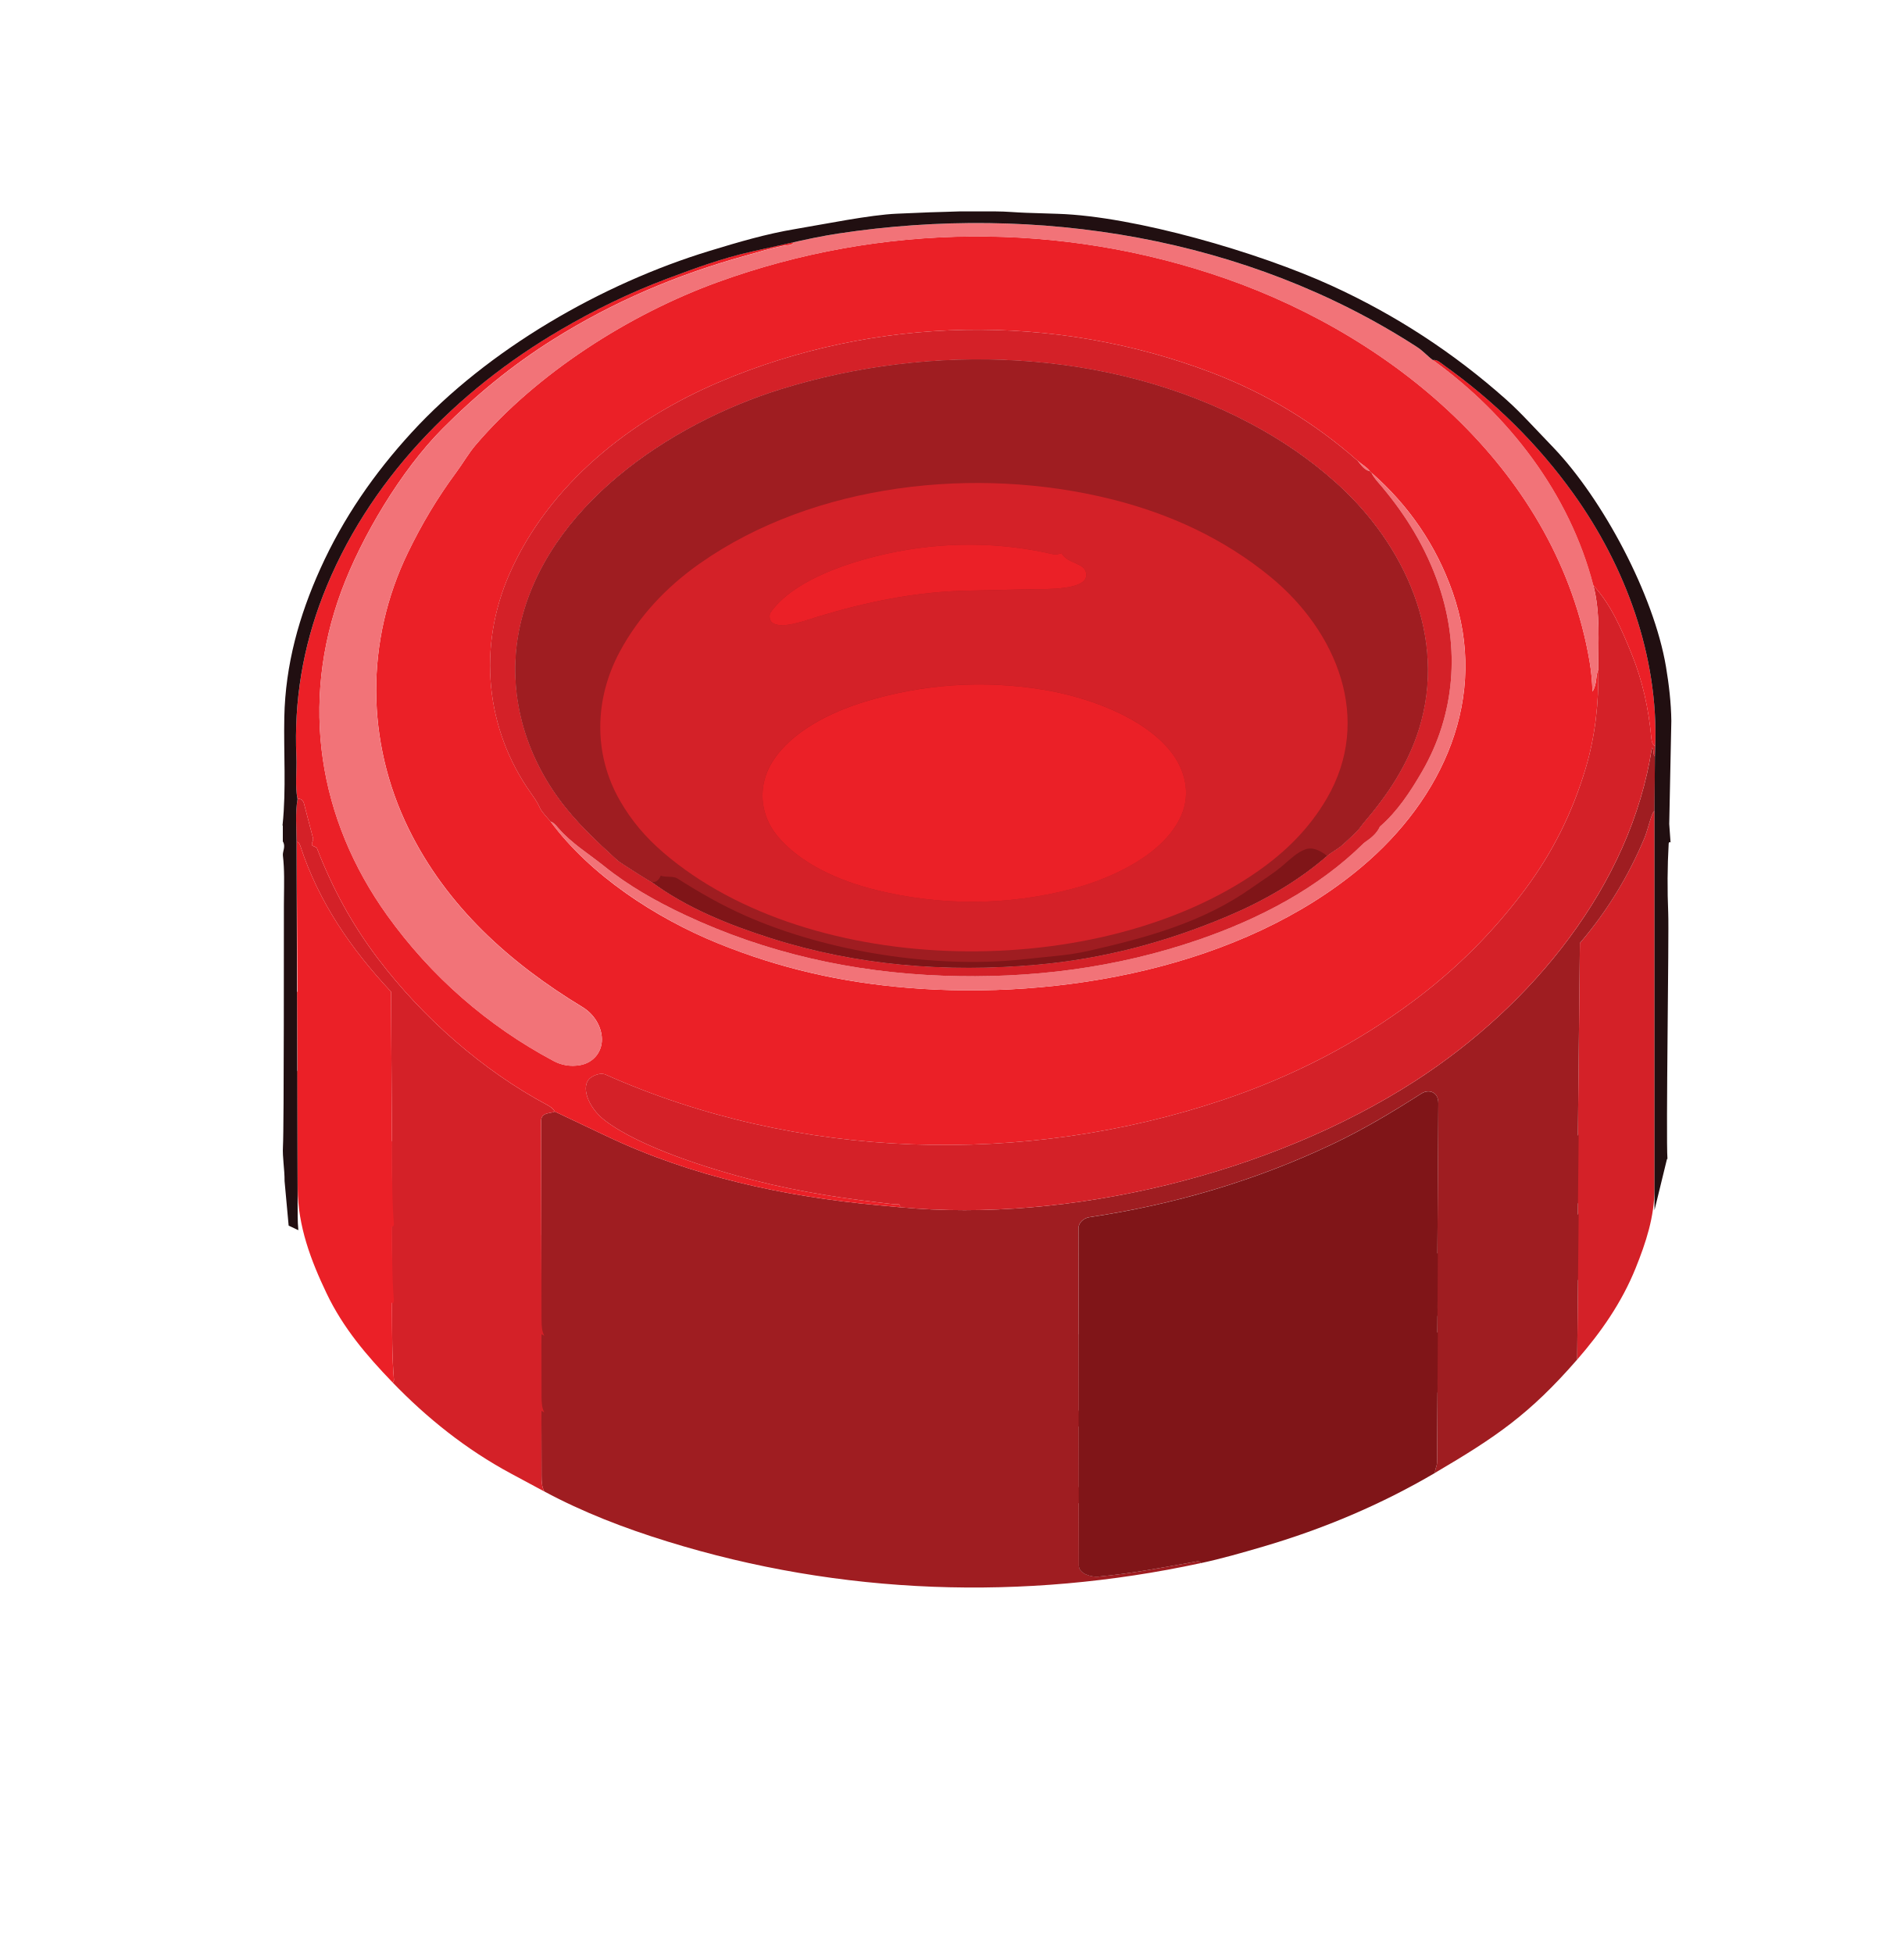
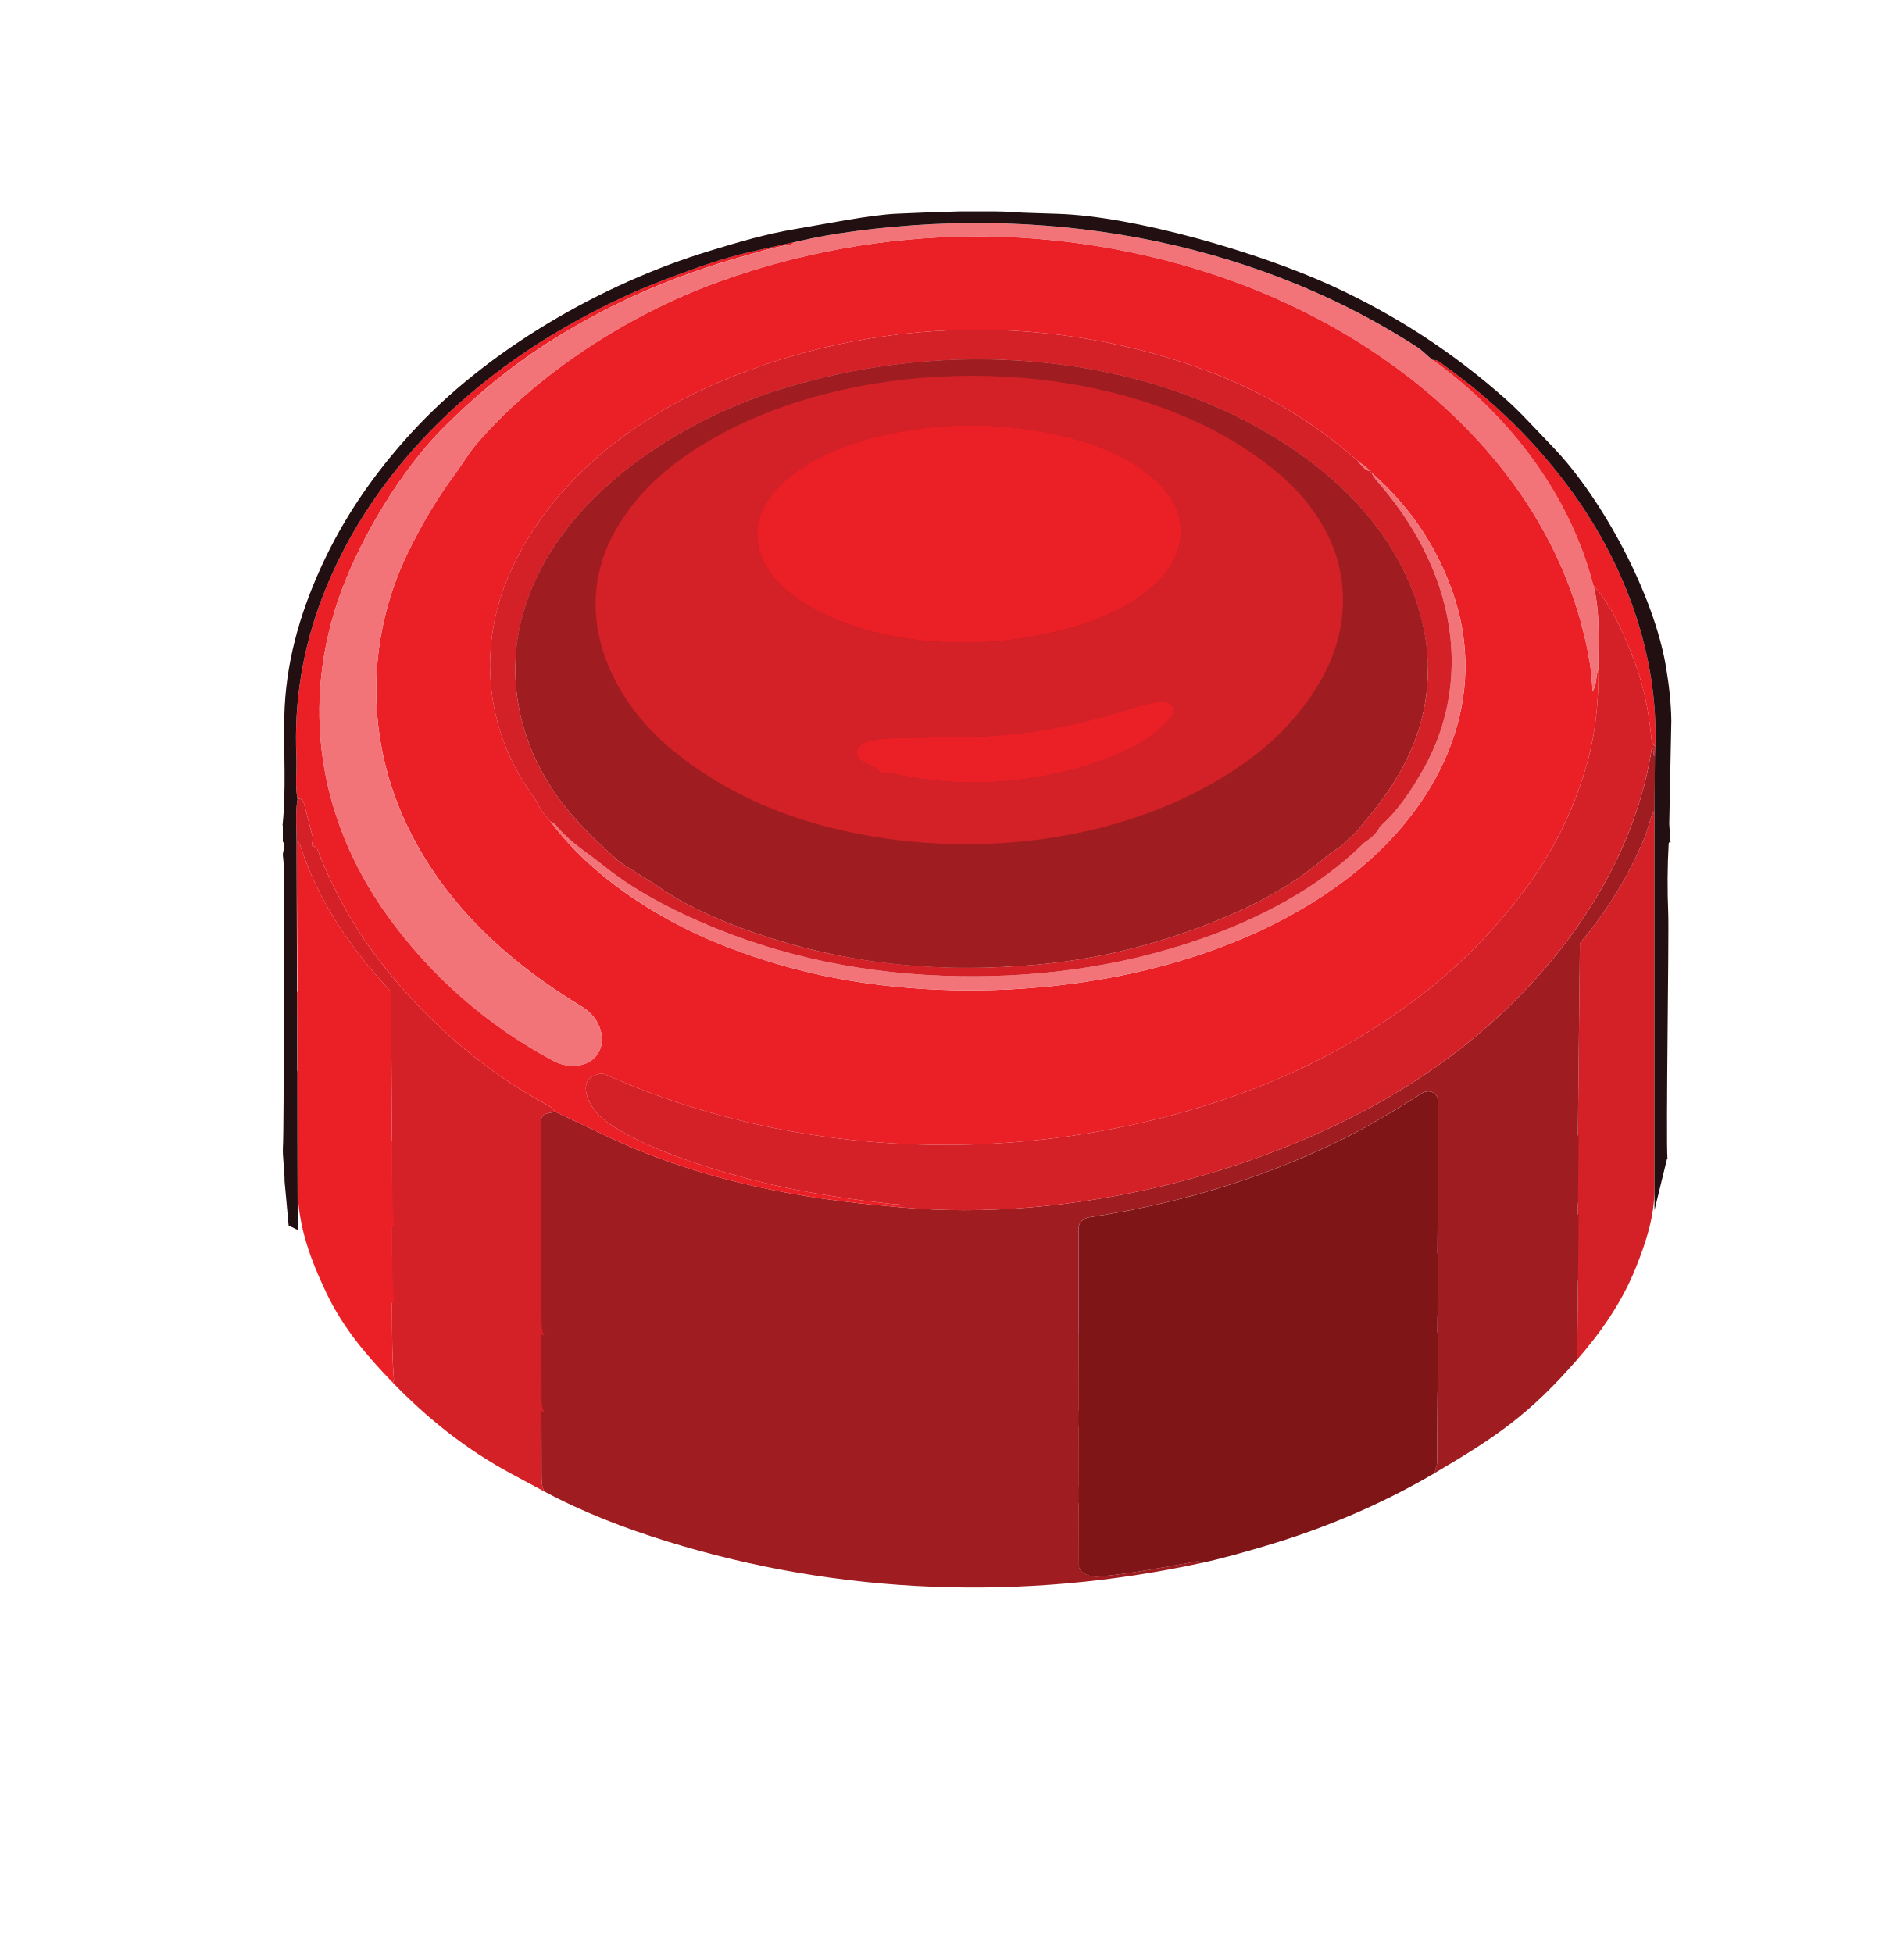
- <svg xmlns="http://www.w3.org/2000/svg" id="BUTTON" viewBox="0 0 589.79 605.11">
+ <svg xmlns="http://www.w3.org/2000/svg" id="BUTTONPRESSED" viewBox="0 0 589.79 605.11">
  <defs>
    <style>
      .cls-1 {
        fill: #9f1d21;
      }

      .cls-2 {
        fill: #eb2027;
      }

      .cls-3 {
        fill: #210f11;
      }

      .cls-4 {
        fill: none;
      }

      .cls-5 {
        fill: #801518;
      }

      .cls-6 {
        fill: #d42128;
      }

      .cls-7 {
        fill: #f27378;
      }

      .cls-8 {
        clip-path: url(#clippath);
      }
    </style>
    <clipPath id="clippath">
      <path class="cls-4" d="M439.59,225.81c-3.47,11.15-9.74,20.5-17.13,29.1l-.84,1.1c-1.49,2.04-3.58,3.68-5.25,5.3-1.7,1.65-3.77,2.58-5.27,3.88-9.22,7.98-19.72,13.98-30.93,18.71-18.98,8.02-38.43,13.18-59.07,15-27.89,2.46-55.62.27-82.25-8.22-13.24-4.22-26.18-9.46-37-17.46,1.87,1.38-9.73-5.94-10.51-6.65-6.62-6.07-12.78-11.75-18.07-18.96-11.35-15.48-16.33-34.61-12.17-53.57,8.12-37.02,46.37-62.68,80.69-73.39,46.75-14.58,101.75-12.66,145.46,10.52,9.74,5.16,18.44,11.09,26.62,18.4,21.26,19.02,34.53,47.9,25.72,76.25Z" />
    </clipPath>
  </defs>
  <g>
    <path class="cls-6" d="M512.56,306.88v-55.58c-.86.23-2.07,5.86-3.09,8.3-4.97,11.85-11.53,22.64-20.02,32.61l-.84,80.78c.08-.1.17-.2.25-.29l-.25,24.04c.09-.1.17-.2.26-.3l-.26,24.81c7.33-8.42,13.78-17.6,18.1-28.31,3.19-7.91,5.85-15.93,5.85-24.64v-36.92s0,0,0,0v-24.52s0,0,0,0Z" />
    <path class="cls-1" d="M511.78,231.61c-6.54,42.84-37.35,80.05-73.29,103.27-44.92,29.02-107.45,44.05-159.68,39.17l-6.89-.64c-29.04-2.71-57.56-8.86-83.89-21.35l-16.15-7.66c-.92.63-4.24.08-4.23,2.84l.07,35.45-.05-.02.05,24.53-.05-.02.1,50.07c0,1.92.1,3.43.85,4.85,11.99,6.45,24.79,11.38,38.09,15.49,53.81,16.68,110.57,18.53,165.24,6.73.11-.38-.53-.66-1.09-.56-10.29,1.84-20.2,3.78-30.65,4.73-2.13.19-5.97-.91-5.97-3.38l-.03-19.37c12.65-1.26,25.25-3.23,37.73-5.93.11-.38-.53-.66-1.09-.56-10.29,1.84-20.2,3.78-30.65,4.73-2.13.19-5.97-.91-5.97-3.38l-.03-18.61c12.65-1.26,25.24-3.23,37.73-5.93.11-.38-.53-.66-1.09-.56-10.29,1.84-20.2,3.78-30.65,4.73-2.13.19-5.97-.91-5.97-3.38l-.09-56.39c0-1.73,1.73-3.1,3.33-3.34,26.23-3.89,51.55-11.33,75.52-22.73,9.69-4.61,18.46-9.9,27.41-15.61,1.12-.71,2.46-.84,3.5-.32,1.15.58,1.71,1.76,1.7,3.43l-.39,62.87c0,1.33-.78,2.27-.6,3.3.25-.15.49-.29.74-.43l-.13,20.88c0,1.33-.78,2.27-.6,3.3.25-.15.49-.29.74-.44l-.14,21.65c0,1.33-.78,2.27-.6,3.3,18.93-11.14,29.26-18.15,44-35.08l.47-45.36-.26.56.26-25.07-.25.54.62-59.71c8.5-9.96,15.05-20.75,20.02-32.61,1.03-2.44,2.23-8.08,3.1-8.3l.13-16.93c-.78-.6-.03-1.74-.92-2.76Z" />
    <path class="cls-5" d="M445.31,388.34l.29-46.43c.01-1.67-.55-2.84-1.7-3.43-1.03-.52-2.38-.39-3.5.32-8.95,5.71-17.72,11-27.41,15.61-23.96,11.4-49.29,18.84-75.52,22.73-1.6.24-3.33,1.61-3.33,3.34l.05,32.95h-.04s.04,24.51.04,24.51h-.04s.08,47.18.08,47.18c0,2.48,3.84,3.58,5.97,3.38,10.44-.95,20.35-2.9,30.65-4.73.55-.1,1.2.18,1.09.56,6.42-1.38,12.58-3.14,19.19-5.08,18.88-5.52,36.83-13.13,53.47-22.91-.17-1.02.6-1.97.6-3.3l.25-40.23-.15.05.15-24.56-.15.05Z" />
    <path class="cls-6" d="M167.76,409l-.12-61.75c0-2.77,3.31-2.21,4.23-2.84-.4-.78-1.26-1.48-2.23-1.99-20.18-10.76-38.79-27.23-52.57-45.43-7.99-10.54-14.08-21.76-18.86-34.11-.21-.54-1.34-.64-1.52-.98-.32-.64.48-1.45.29-2.17l-2.81-10.77c-.29-1.12-1.09-1.61-1.98-1.37-.75,4.36-.33,8.86-.3,13.28.62-.09.95.58,1.17,1.26,5.63,17.3,15.69,31.89,28.08,45.14l.28,46.45-.14-.21.15,24.72-.15-.21.17,27.39c.05,7.62-.04,14.73.61,22.25-.25.38-.18.84-.53.57,10.71,11.12,22.9,20.88,36.77,28.33l10.32,5.55c-.75-1.42-.84-2.93-.85-4.85l-.04-20.14.89.48c-.75-1.42-.84-2.93-.85-4.85l-.04-19.37.89.48c-.75-1.42-.84-2.93-.85-4.85Z" />
    <path class="cls-2" d="M122.05,403.15c-.64-7.52-.56-14.63-.61-22.25v-1.02s.05.06.08.09c.35.27.28-.19.53-.57-.64-7.52-.56-14.63-.61-22.25l-.3-49.88c-12.38-13.25-22.45-27.84-28.08-45.14-.22-.68-.56-1.35-1.17-1.26l.27,46.57-.14-.27.14,24.79-.14-.28.21,36.68c.07,11.57,4.07,22.15,8.95,32.37,5.11,10.72,12.45,19.3,20.34,27.49.35.27.28-.19.53-.57-.64-7.52-.56-14.63-.61-22.25v-1.79s.05.06.08.09c.35.27.28-.19.53-.57Z" />
    <g>
      <path class="cls-2" d="M495.18,207.37c.1,10.37-.9,20.5-3.98,30.8-4.07,13.59-10.21,25.98-18.72,37.39-9.84,13.19-21.21,24.58-34.42,34.46-18.01,13.47-37.89,23.63-59.28,30.8-61.6,20.66-131.76,18.59-191.18-7.87-1.59-.71-3.59.26-4.51.89-3.43,2.36-1.07,9.27,4.45,13.43,11,8.29,32.45,14.95,46.07,18.43,14.43,3.69,28.71,5.81,43.51,7.44.59.07,1.27-.25,1.58.2.12.17.26.41.1.71l-6.89-.64c-29.04-2.71-57.56-8.86-83.89-21.35l-16.15-7.66c-.4-.78-1.26-1.48-2.23-1.99-20.18-10.76-38.79-27.23-52.57-45.43-7.99-10.54-14.08-21.76-18.86-34.11-.21-.54-1.34-.64-1.52-.98-.32-.64.48-1.45.29-2.17l-2.81-10.77c-.29-1.12-1.09-1.61-1.98-1.37-.85-4.24-.16-8.6-.36-13.25-.75-17.19,2.01-33.76,8.23-49.8,13.7-35.33,41.18-63.39,73.54-82.32,10.81-6.32,21.58-11.58,33.27-15.96,8.74-3.27,17.03-6.32,26.08-8.34l12.96-2.89c-.48,1.11-1.96.86-3.12,1.09-4.12.83-7.76,1.98-11.83,3.1-21.16,5.85-41.02,14.29-59.69,26.03-12.58,7.91-23.8,17.12-34.23,27.63-12.73,12.82-25.05,33.38-31.3,50.31-12.8,34.67-7.2,70.54,14.21,100.41,13.54,18.88,31.07,34.21,51.54,45.12,2.61,1.39,5.32,1.78,8.11,1.32,4.34-.71,7.28-4.36,6.83-8.88-.37-3.75-2.72-7.16-5.99-9.14-22.62-13.72-42.06-31.22-53.84-55.22-13.31-27.12-13.4-58.33-.27-85.48,4.31-8.91,9.15-17.04,15.07-25.05,2.06-2.78,3.71-5.74,5.89-8.31,19.02-22.32,47.63-40.57,75-50.52,50.74-18.44,106.41-18.96,157.39-1.15,53.53,18.7,102.91,60.56,112.78,118.66.56,3.3.8,6.22.89,9.33,1.53-2.41.88-4.86,1.84-6.94ZM170.58,254.55c12.24,16.6,32.55,29.89,51.86,37.73s38.39,12.1,58.75,13.78c47.11,3.89,103.36-6.18,140.5-37.33,25.26-21.19,39.83-52.67,28.28-85.4-5.07-14.37-13.51-26.72-25.06-36.84-.1-.09-.3-.22-.53-.53-.91-1.23-2.35-1.94-3.73-3.16-13.25-11.72-28.35-20.89-45.2-27.32-48.98-18.68-104.17-17.67-152.46,2.82-27.59,11.71-52.98,31.73-65.19,59.61-9.86,22.51-7.46,48.01,6.78,67.95,4.11,5.76,1.03,3.19,6.02,8.7Z" />
      <path class="cls-6" d="M512.8,231.19l-.11,3.18c-.78-.6-.03-1.74-.92-2.76-6.54,42.84-37.35,80.05-73.29,103.27-44.92,29.02-107.45,44.05-159.68,39.17.16-.3.03-.53-.1-.71-.32-.45-.99-.13-1.58-.2-14.8-1.63-29.08-3.75-43.51-7.44-13.61-3.48-35.07-10.14-46.07-18.43-5.52-4.16-7.88-11.07-4.45-13.43.91-.63,2.92-1.6,4.51-.89,59.42,26.46,129.58,28.53,191.18,7.87,21.38-7.17,41.26-17.32,59.28-30.8,13.21-9.88,24.58-21.27,34.42-34.46,8.52-11.42,14.66-23.8,18.72-37.39,3.08-10.3,4.08-20.43,3.98-30.8-.09-8.71.66-17.4-1.55-25.98,5.44,5.91,8.74,13.55,11.85,21.22,3.43,8.44,5.28,17,6.11,26.08.1,1.07.39,2.15,1.22,2.51Z" />
      <path class="cls-7" d="M443.91,111.55c23.52,17.02,42.38,41.43,49.72,69.84,2.22,8.58,1.46,17.27,1.55,25.98-.96,2.08-.31,4.52-1.84,6.94-.09-3.11-.33-6.03-.89-9.33-9.87-58.11-59.25-99.96-112.78-118.66-50.98-17.81-106.65-17.29-157.39,1.15-27.37,9.94-55.98,28.2-75,50.52-2.19,2.57-3.84,5.52-5.89,8.31-5.92,8-10.76,16.13-15.07,25.05-13.13,27.15-13.04,58.36.27,85.48,11.77,23.99,31.22,41.5,53.84,55.22,3.27,1.98,5.62,5.39,5.99,9.14.45,4.51-2.49,8.17-6.83,8.88-2.78.45-5.5.07-8.11-1.32-20.47-10.9-38-26.24-51.54-45.12-21.42-29.87-27.01-65.74-14.21-100.41,6.25-16.94,18.57-37.49,31.3-50.31,10.43-10.5,21.65-19.71,34.23-27.63,18.68-11.75,38.53-20.18,59.69-26.03,4.07-1.13,7.71-2.28,11.83-3.1,1.17-.23,2.65.02,3.12-1.09,4.53-1.01,8.79-1.93,13.85-2.7,61.41-9.32,126.58,1.12,179.15,35.1,2.06,1.33,3.34,2.91,5,4.11Z" />
      <path class="cls-2" d="M512.8,231.19c-.83-.36-1.12-1.44-1.22-2.51-.83-9.08-2.68-17.64-6.11-26.08-3.11-7.67-6.41-15.31-11.85-21.22-7.34-28.41-26.2-52.82-49.72-69.84,1.4-.21,2.33.83,3.63,1.75,15.32,10.94,28.8,24.16,39.8,39.49,16.36,22.79,26.45,50.52,25.47,78.4Z" />
      <path class="cls-7" d="M170.58,254.55c.92.27,1.64,1.14,2.35,1.97,4.14,4.8,9.46,7.99,14.11,11.74,7.59,6.12,16.04,10.92,25.21,15.23,25.05,11.77,51.93,17.78,79.72,18.8,27.15,1,53.84-2.34,79.48-11.18,18.82-6.49,36.82-15.92,50.8-29.65.19-.19.42-.4.64-.55,1.82-1.22,3.71-2.77,4.59-4.81,5.35-4.62,9.44-10.78,13.12-17.16,10.24-17.72,11.72-38.26,5.14-57.59-3.88-11.39-9.95-21.38-17.67-30.58-1.23-1.46-2.47-2.7-3.18-4.28,11.55,10.12,19.99,22.47,25.06,36.84,11.55,32.73-3.01,64.2-28.28,85.4-37.13,31.15-93.39,41.22-140.5,37.33-20.35-1.68-39.9-6.12-58.75-13.78s-39.61-21.13-51.86-37.73Z" />
      <path class="cls-7" d="M424.37,145.96c-1.67-.25-2.71-1.9-3.73-3.16,1.37,1.22,2.82,1.92,3.73,3.16Z" />
      <path class="cls-6" d="M445.75,181.35c-3.88-11.39-9.95-21.38-17.67-30.58-1.23-1.46-2.47-2.7-3.18-4.28-.1-.09-.3-.22-.53-.53-1.67-.25-2.71-1.9-3.73-3.16-13.25-11.72-28.35-20.89-45.2-27.32-48.98-18.68-104.17-17.67-152.46,2.82-27.59,11.71-52.98,31.73-65.19,59.61-9.86,22.51-7.46,48.01,6.78,67.95,4.11,5.76,1.03,3.19,6.02,8.7.92.27,1.64,1.14,2.35,1.97,4.14,4.8,9.46,7.99,14.11,11.74,7.59,6.12,16.04,10.92,25.21,15.23,25.05,11.77,51.93,17.78,79.72,18.8,27.15,1,53.84-2.34,79.48-11.18,18.82-6.49,36.82-15.92,50.8-29.65.19-.19.42-.4.64-.55,1.82-1.22,3.71-2.77,4.59-4.81,5.35-4.62,9.44-10.78,13.12-17.16,10.24-17.72,11.72-38.26,5.14-57.59ZM439.59,225.81c-3.47,11.15-9.74,20.5-17.13,29.1l-.84,1.1c-1.49,2.04-3.58,3.68-5.25,5.3-1.7,1.65-3.77,2.58-5.27,3.88-9.22,7.98-19.72,13.98-30.93,18.71-18.98,8.02-38.43,13.18-59.07,15-27.89,2.46-55.62.27-82.25-8.22-13.24-4.22-26.18-9.46-37-17.46,1.87,1.38-9.73-5.94-10.51-6.65-6.62-6.07-12.78-11.75-18.07-18.96-11.35-15.48-16.33-34.61-12.17-53.57,8.12-37.02,46.37-62.68,80.69-73.39,46.75-14.58,101.75-12.66,145.46,10.52,9.74,5.16,18.44,11.09,26.62,18.4,21.26,19.02,34.53,47.9,25.72,76.25Z" />
      <g class="cls-8">
        <rect class="cls-1" x="107.23" y="61.28" width="429.45" height="321.7" />
        <g>
-           <path class="cls-1" d="M422.46,254.92l-.84,1.1c-1.49,2.04-3.58,3.68-5.25,5.3s-3.77,2.58-5.27,3.88c-1.66-1.37-4.25-2.89-6.67-2.03-2.59.92-4.72,3.04-6.77,4.8-3.19,2.73-6.49,4.73-9.89,7.14-15.21,10.77-32.82,15.51-50.67,19.55-3.06.69-6.22,1.16-9.35,1.48l-11.43,1.18c-27,2.79-59.84-2.36-85.05-13.42-7.71-3.38-14.58-7.35-21.59-11.8-1.41-.69-3.44-.19-4.99-.76-.66,1.52-1.6,2.17-2.85,1.9,1.87,1.38-9.73-5.94-10.51-6.65-6.62-6.07-12.78-11.75-18.07-18.96-11.35-15.48-16.33-34.61-12.17-53.57,8.12-37.02,46.37-62.68,80.69-73.39,46.75-14.58,101.75-12.66,145.46,10.52,9.74,5.16,18.44,11.09,26.62,18.4,21.26,19.02,34.53,47.9,25.72,76.25-3.47,11.15-9.74,20.5-17.13,29.1ZM389.92,269.78c8.65-6.08,15.8-13.25,21.11-22.34,14.39-24.61,3.11-51.83-17.37-68.66-14.4-11.84-31.25-19.61-49.5-24.15-41.55-10.32-91.76-5.06-127.37,19.97-10.3,7.24-18.91,16.36-24.81,27.38-7.87,14.69-8.17,31.68.06,46.04,3.61,6.29,7.99,11.43,13.49,16.15,45.86,39.42,135.28,40.15,184.4,5.61Z" />
-           <path class="cls-6" d="M389.92,269.78c-49.12,34.55-138.54,33.82-184.4-5.61-5.49-4.72-9.88-9.85-13.49-16.15-8.23-14.36-7.93-31.35-.06-46.04,5.9-11.02,14.51-20.14,24.81-27.38,35.61-25.03,85.82-30.29,127.37-19.97,18.26,4.53,35.1,12.31,49.5,24.15,20.48,16.83,31.76,44.05,17.37,68.66-5.31,9.09-12.46,16.26-21.11,22.34ZM299.59,183l19.92-.43c4.28-.09,17.36.41,17.02-4.59-.27-3.85-5.59-3.02-7.69-6.59-1.85.77-3.16.18-4.91-.18-17.42-3.64-35.25-3.18-52.52,1.13-10.91,2.72-25.97,8.04-32.61,17.31-.65.91-.37,2.49.23,3.07,2.64,2.57,10.8-.59,14.36-1.66,15.03-4.55,30.1-7.71,46.2-8.06ZM271.11,275.69c20.37,5.05,41.23,4.95,61.27-.36,12.29-3.26,28.56-10.75,33.7-22.99,2.77-6.6,1.07-13.8-3.31-19.38-8.59-10.94-26.03-17.03-39.55-19.27-18.63-3.08-37.46-1.77-55.48,3.76-10.41,3.19-22.41,9.12-28.33,18.35-4.75,7.41-4.13,16.53,1.43,23.22,7.18,8.62,19.1,13.89,30.26,16.66Z" />
-           <path class="cls-5" d="M411.1,265.19c-9.22,7.98-19.72,13.98-30.93,18.71-18.98,8.02-38.43,13.18-59.07,15-27.89,2.46-55.62.27-82.25-8.22-13.24-4.22-26.18-9.46-37-17.46,1.25.27,2.19-.38,2.85-1.9,1.55.57,3.58.07,4.99.76,7.01,4.45,13.88,8.42,21.59,11.8,25.21,11.05,58.06,16.2,85.05,13.42l11.43-1.18c3.13-.32,6.29-.79,9.35-1.48,17.85-4.04,35.45-8.78,50.67-19.55,3.4-2.41,6.7-4.4,9.89-7.14,2.05-1.75,4.18-3.88,6.77-4.8,2.42-.86,5.01.67,6.67,2.03Z" />
-           <path class="cls-2" d="M271.11,275.69c-11.16-2.77-23.09-8.04-30.26-16.66-5.57-6.69-6.19-15.81-1.43-23.22,5.92-9.23,17.92-15.16,28.33-18.35,18.02-5.53,36.85-6.84,55.48-3.76,13.51,2.24,30.95,8.33,39.55,19.27,4.38,5.58,6.08,12.77,3.31,19.38-5.14,12.24-21.41,19.73-33.7,22.99-20.04,5.31-40.9,5.42-61.27.36Z" />
-           <path class="cls-2" d="M299.59,183c-16.1.35-31.17,3.51-46.2,8.06-3.55,1.08-11.72,4.24-14.36,1.66-.6-.59-.88-2.17-.23-3.07,6.64-9.27,21.69-14.59,32.61-17.31,17.27-4.31,35.1-4.77,52.52-1.13,1.75.37,3.07.95,4.91.18,2.1,3.58,7.42,2.74,7.69,6.59.35,5-12.74,4.5-17.02,4.59l-19.92.43Z" />
+           <path class="cls-1" d="M179.55,156.29l.84-1.1c1.49-2.04,3.58-3.68,5.25-5.3s3.77-2.58,5.27-3.88c1.66,1.37,4.25,2.89,6.67,2.03,2.59-.92,4.72-3.04,6.77-4.8,3.19-2.73,6.49-4.73,9.89-7.14,15.21-10.77,32.82-15.51,50.67-19.55,3.06-.69,6.22-1.16,9.35-1.48l11.43-1.18c27-2.79,59.84,2.36,85.05,13.42,7.71,3.38,14.58,7.35,21.59,11.8,1.41.69,3.44.19,4.99.76.66-1.52,1.6-2.17,2.85-1.9-1.87-1.38,9.73,5.94,10.51,6.65,6.62,6.07,12.78,11.75,18.07,18.96,11.35,15.48,16.33,34.61,12.17,53.57-8.12,37.02-46.37,62.68-80.69,73.39-46.75,14.58-101.75,12.66-145.46-10.52-9.74-5.16-18.44-11.09-26.62-18.4-21.26-19.02-34.53-47.9-25.72-76.25,3.47-11.15,9.74-20.5,17.13-29.1ZM212.09,141.43c-8.65,6.08-15.8,13.25-21.11,22.34-14.39,24.61-3.11,51.83,17.37,68.66,14.4,11.84,31.25,19.61,49.5,24.15,41.55,10.32,91.76,5.06,127.37-19.97,10.3-7.24,18.91-16.36,24.81-27.38,7.87-14.69,8.17-31.68-.06-46.04-3.61-6.29-7.99-11.43-13.49-16.15-45.86-39.42-135.28-40.15-184.4-5.61Z" />
+           <path class="cls-6" d="M212.09,141.43c49.12-34.55,138.54-33.82,184.4,5.61,5.49,4.72,9.88,9.85,13.49,16.15,8.23,14.36,7.93,31.35.06,46.04-5.9,11.02-14.51,20.14-24.81,27.38-35.61,25.03-85.82,30.29-127.37,19.97-18.26-4.53-35.1-12.31-49.5-24.15-20.48-16.83-31.76-44.05-17.37-68.66,5.31-9.09,12.46-16.26,21.11-22.34ZM302.42,228.2l-19.92.43c-4.28.09-17.36-.41-17.02,4.59.27,3.85,5.59,3.02,7.69,6.59,1.85-.77,3.16-.18,4.91.18,17.42,3.64,35.25,3.18,52.52-1.13,10.91-2.72,25.97-8.04,32.61-17.31.65-.91.37-2.49-.23-3.07-2.64-2.57-10.8.59-14.36,1.66-15.03,4.55-30.1,7.71-46.2,8.06ZM330.9,135.52c-20.37-5.05-41.23-4.95-61.27.36-12.29,3.26-28.56,10.75-33.7,22.99-2.77,6.6-1.07,13.8,3.31,19.38,8.59,10.94,26.03,17.03,39.55,19.27,18.63,3.08,37.46,1.77,55.48-3.76,10.41-3.19,22.41-9.12,28.33-18.35,4.75-7.41,4.13-16.53-1.43-23.22-7.18-8.62-19.1-13.89-30.26-16.66Z" />
+           <path class="cls-1" d="M190.91,146.02c9.22-7.98,19.72-13.98,30.93-18.71,18.98-8.02,38.43-13.18,59.07-15,27.89-2.46,55.62-.27,82.25,8.22,13.24,4.22,26.18,9.46,37,17.46-1.25-.27-2.19.38-2.85,1.9-1.55-.57-3.58-.07-4.99-.76-7.01-4.45-13.88-8.42-21.59-11.8-25.21-11.05-58.06-16.2-85.05-13.42l-11.43,1.18c-3.13.32-6.29.79-9.35,1.48-17.85,4.04-35.45,8.78-50.67,19.55-3.4,2.41-6.7,4.4-9.89,7.14-2.05,1.75-4.18,3.88-6.77,4.8-2.42.86-5.01-.67-6.67-2.03Z" />
+           <path class="cls-2" d="M330.9,135.52c11.16,2.77,23.09,8.04,30.26,16.66,5.57,6.69,6.19,15.81,1.43,23.22-5.92,9.23-17.92,15.16-28.33,18.35-18.02,5.53-36.85,6.84-55.48,3.76-13.51-2.24-30.95-8.33-39.55-19.27-4.38-5.58-6.08-12.77-3.31-19.38,5.14-12.24,21.41-19.73,33.7-22.99,20.04-5.31,40.9-5.42,61.27-.36Z" />
+           <path class="cls-2" d="M302.42,228.2c16.1-.35,31.17-3.51,46.2-8.06,3.55-1.08,11.72-4.24,14.36-1.66.6.59.88,2.17.23,3.07-6.64,9.27-21.69,14.59-32.61,17.31-17.27,4.31-35.1,4.77-52.52,1.13-1.75-.37-3.07-.95-4.91-.18-2.1-3.58-7.42-2.74-7.69-6.59-.35-5,12.74-4.5,17.02-4.59l19.92-.43Z" />
        </g>
      </g>
    </g>
  </g>
  <path class="cls-3" d="M87.46,255.64l.16.11v4.96c.99,1.53-.13,3.11.02,4.36.52,4.4.37,8.83.33,13.25l-.02,2.23c-.04,5.98.06,68.68-.29,74.62-.2,3.45.53,7.09.5,10.78l1.24,13.54s0-.03,0-.04c0,.1.02.2.03.3l3,1.41c-.13-1.42-.2-2.86-.21-4.31l-.34-115.96c-.03-4.42-.45-8.92.3-13.28-.85-4.24-.16-8.6-.36-13.25-.75-17.19,2.01-33.76,8.23-49.8,13.7-35.33,41.18-63.39,73.54-82.32,10.81-6.32,21.58-11.58,33.27-15.96,8.74-3.27,17.03-6.32,26.08-8.34l12.96-2.89c4.53-1.01,8.79-1.93,13.85-2.7,61.41-9.32,126.58,1.12,179.15,35.1,2.06,1.33,3.34,2.91,5,4.11,1.4-.21,2.33.83,3.63,1.75,15.32,10.94,28.8,24.16,39.8,39.49,16.36,22.79,26.45,50.52,25.47,78.4l-.11,3.18-.13,16.93v123.67s3.86-15.82,3.86-15.82l.16-.12c-.5-6.5.51-69.81.24-76.09-.3-7.18-.27-14.43.14-21.58.06-.51.49-.6.59-.25l-.42-5.8.65-31.95c-.06-5.54-.76-11.46-1.66-16.81-3.79-22.44-19.64-51.91-34.77-67.78l-7.74-8.12c-2.35-2.46-4.43-4.58-7.01-6.88-16.24-14.46-34.24-26.2-54.08-35.27-22.62-10.35-61.03-21.5-84.74-22.26l-9.92-.32c-3.16-.1-6.07-.43-9.49-.43h-11.12c-2.96.14-5.96.15-9.13.28l-10.26.43c-8.24.34-22.54,3.26-31.4,4.74-9.13,1.52-17.64,4.05-26.55,6.76-33.41,10.17-68.77,30.52-92.4,56.31-11.62,12.68-21.17,26.48-28.26,42.17-6.59,14.59-10.84,29.76-11.17,46.01-.23,11.07.61,22.23-.53,33.35-.03.03-.07.06-.1.09Z" />
</svg>
